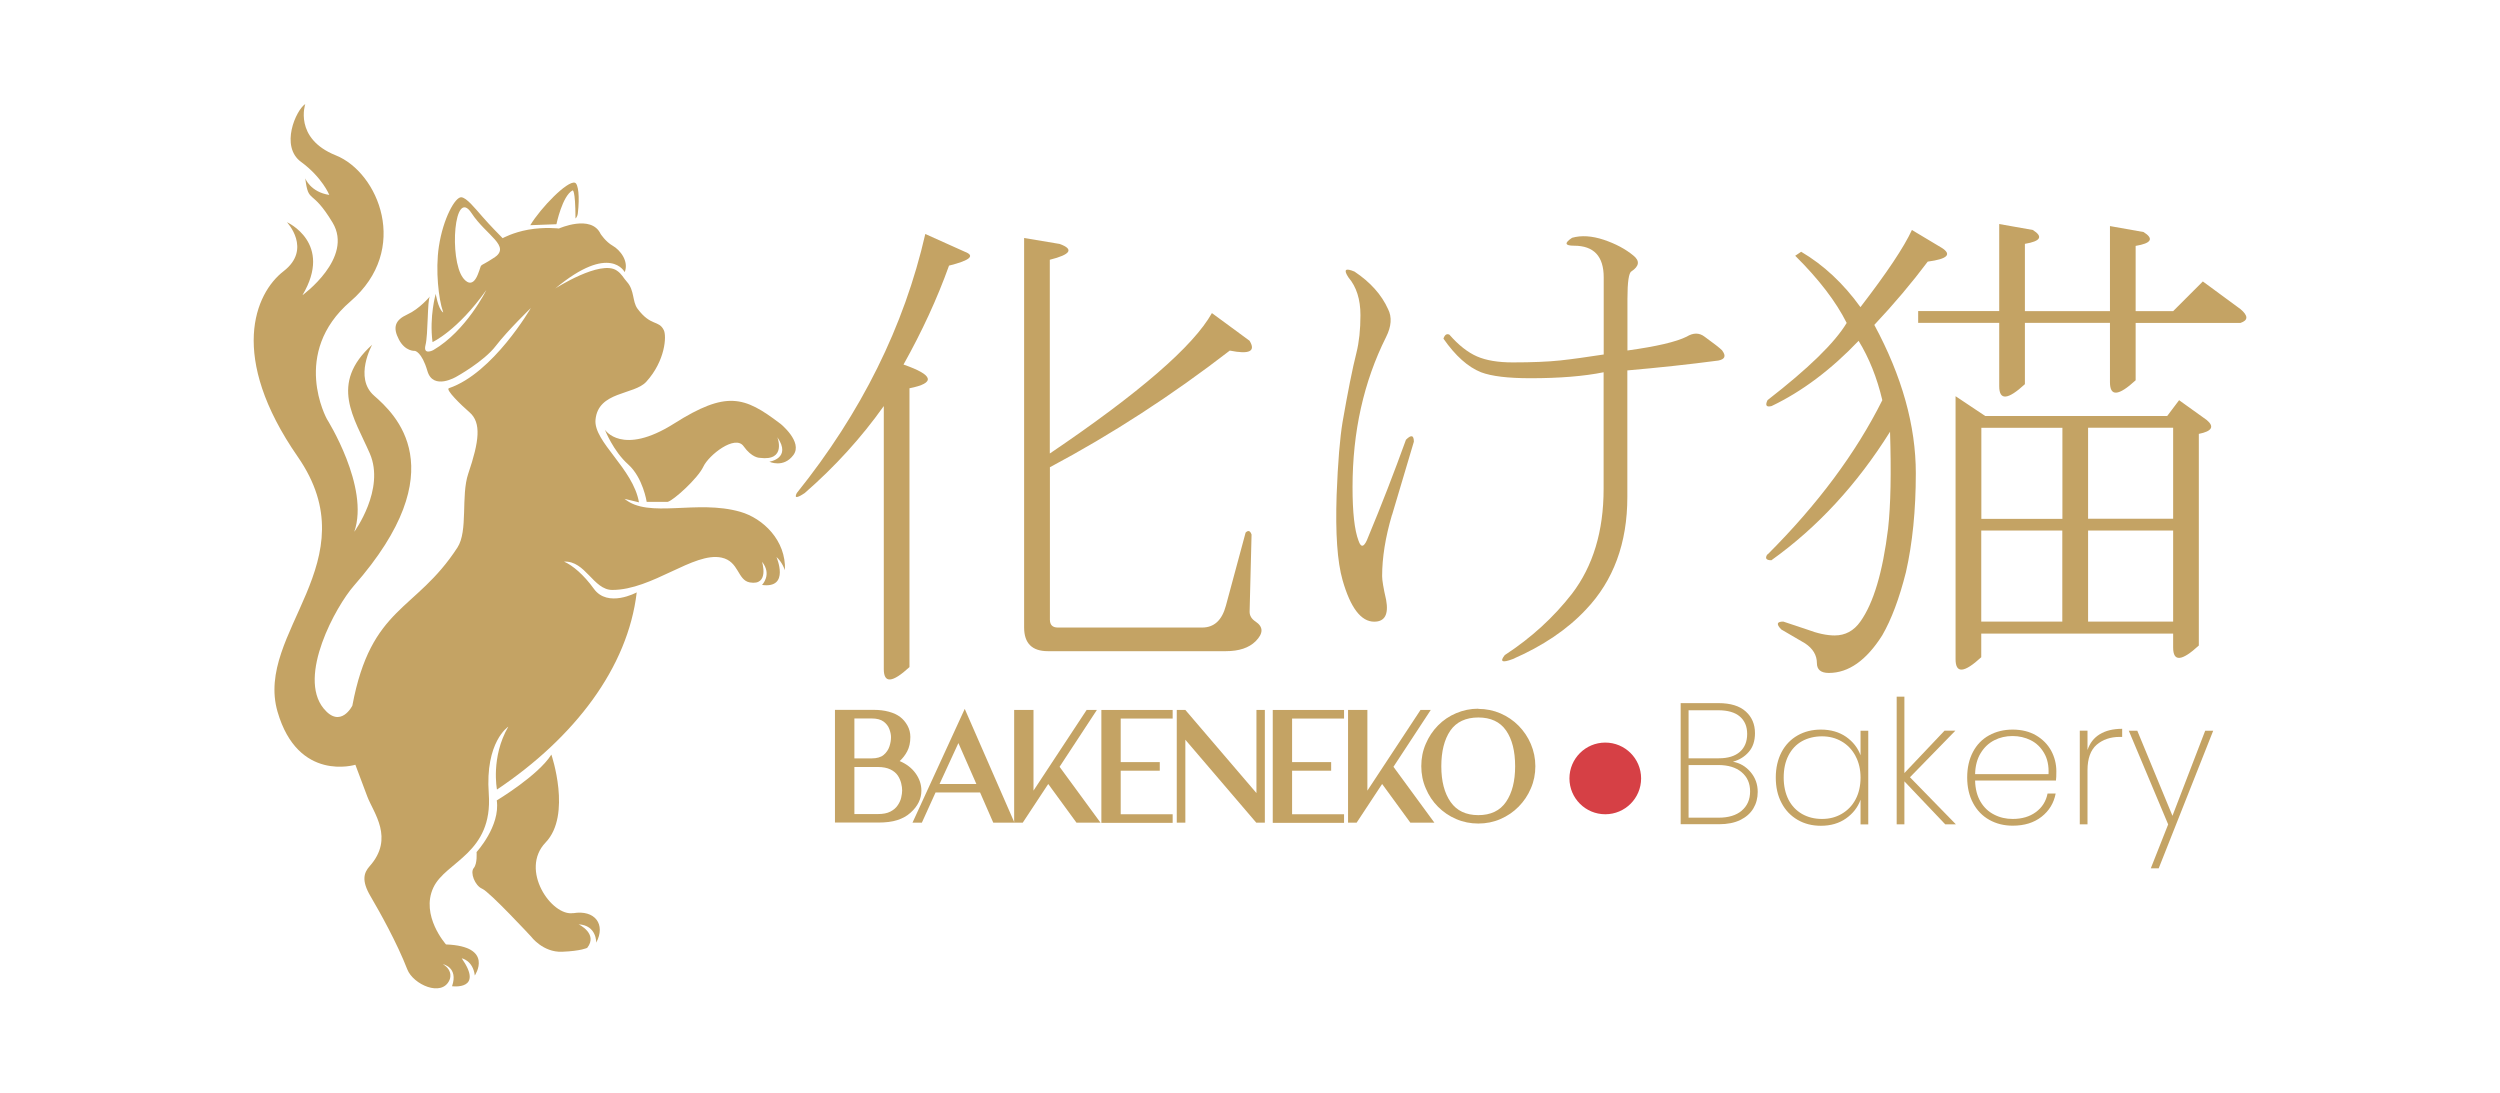
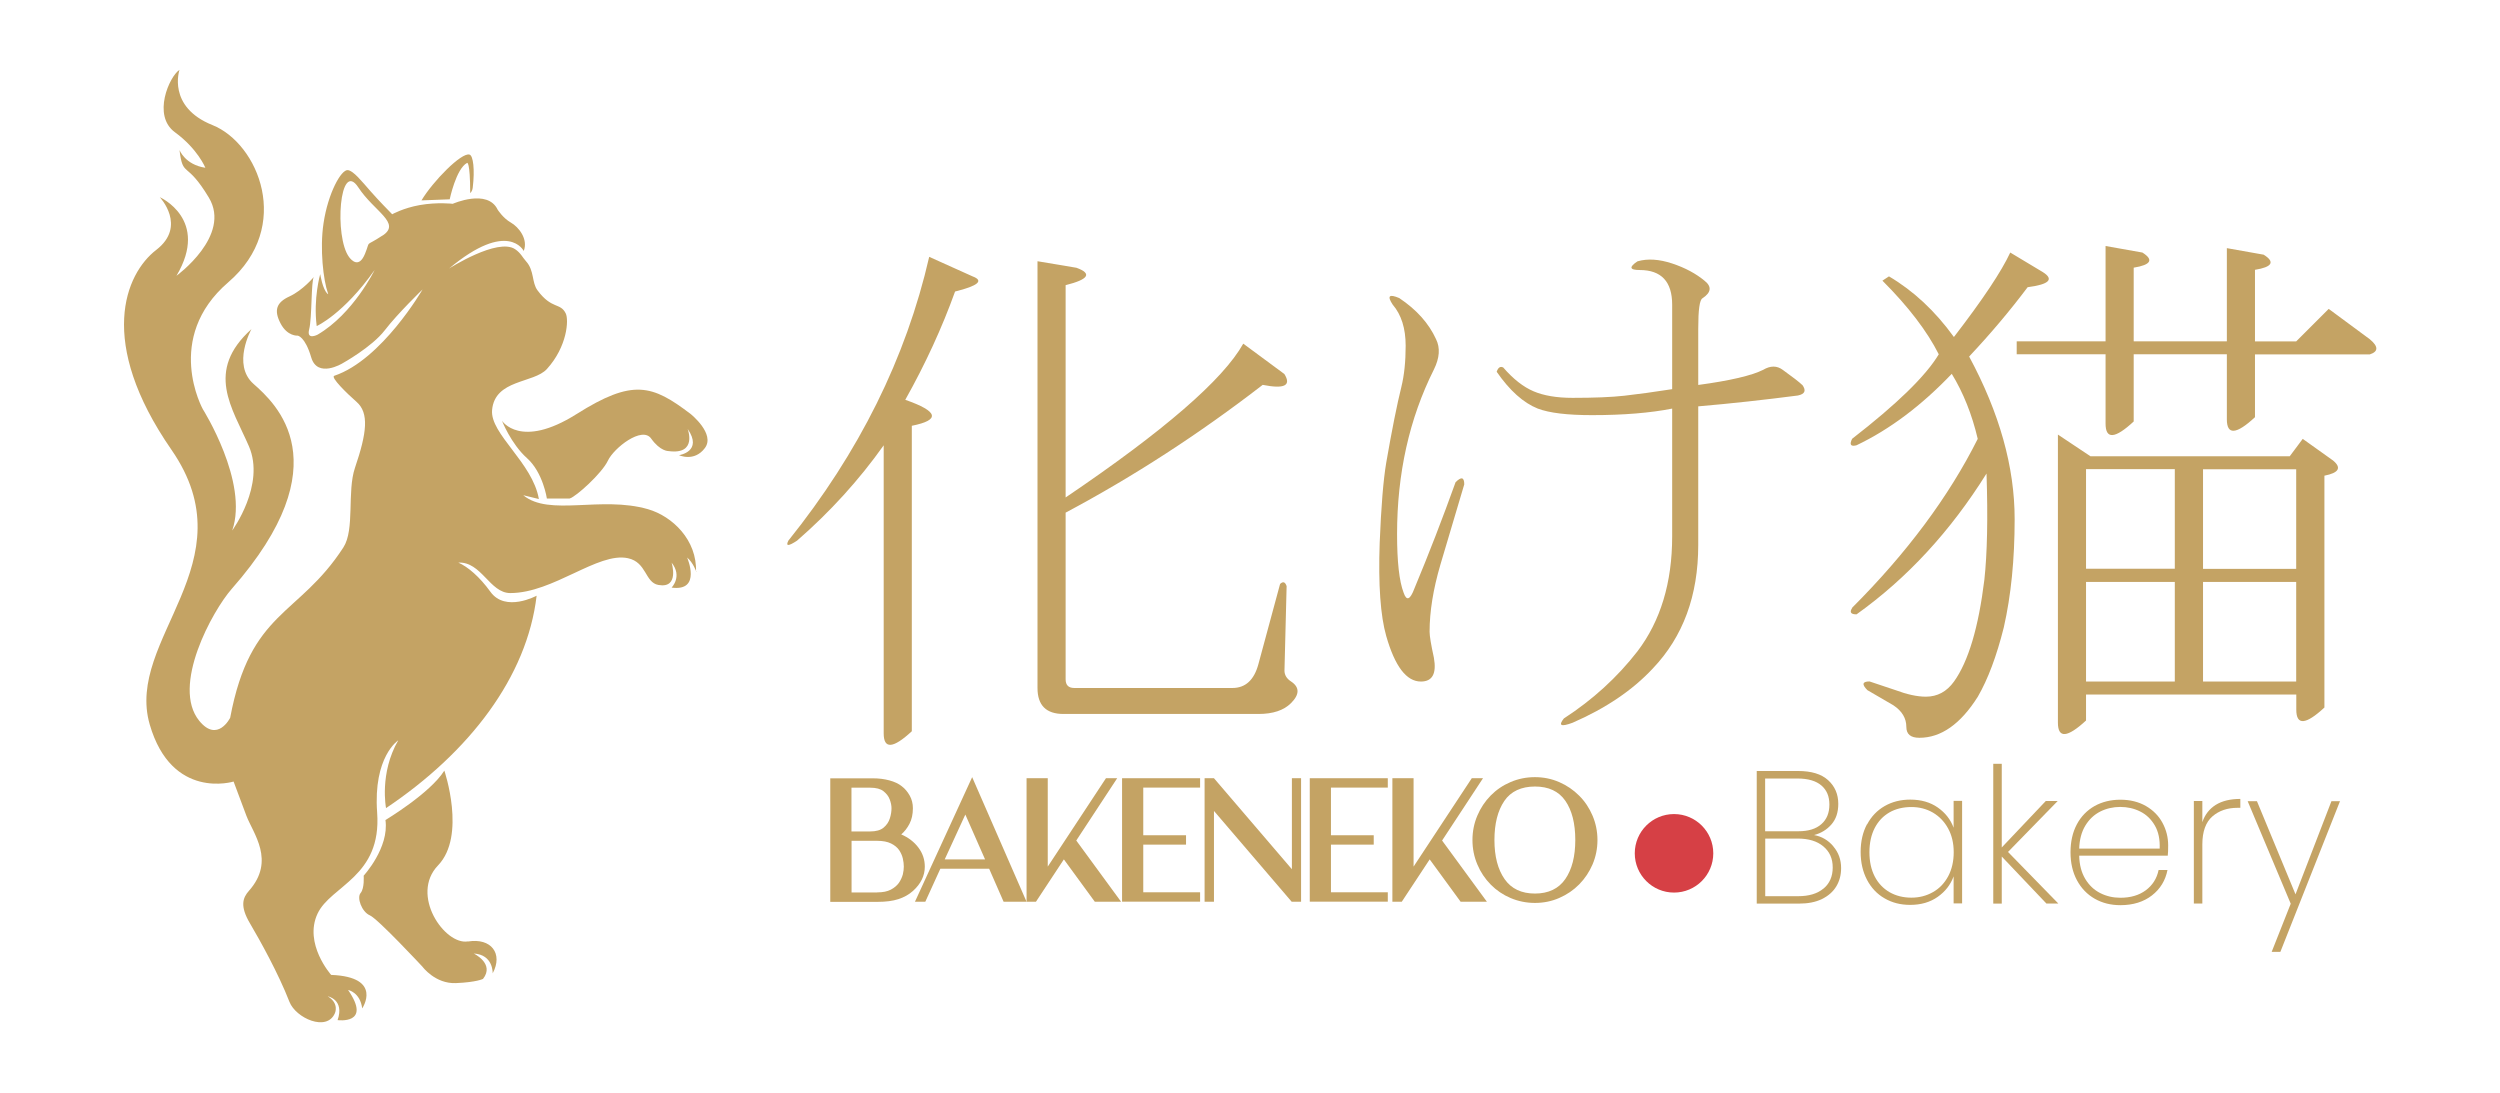
<svg xmlns="http://www.w3.org/2000/svg" id="Capa_9" data-name="Capa 9" viewBox="0 0 256 111.87">
  <defs>
    <style>
      .cls-1 {
        fill: #d64045;
      }

      .cls-2 {
        fill: #c4a364;
      }
    </style>
  </defs>
  <g>
-     <path class="cls-2" d="M58.63,19.5s.29-.21.3,2.87c0,0,.19-.13.24-.53.2-1.69.05-3.03-.3-3.13-.77-.23-3.49,2.56-4.57,4.35l2.68-.1s.6-2.91,1.65-3.46Z" />
-     <path class="cls-2" d="M80.38,58.39c.12-3.05-2.24-5.31-4.57-5.98-4.48-1.29-9.37.73-11.86-1.33l1.48.36c-.59-3.46-4.66-6.2-4.45-8.46.27-2.93,3.96-2.52,5.2-3.89,1.94-2.13,2.1-4.68,1.79-5.29-.52-1.05-1.32-.35-2.69-2.19-.55-.75-.29-1.88-1.09-2.76-.35-.38-.51-.8-1.04-1.15-1.66-1.13-6.29,1.84-6.29,1.84,5.63-4.69,7.11-1.67,7.11-1.67.45-1.13-.48-2.28-1.22-2.7-.74-.42-1.25-1.22-1.25-1.22-.96-2.03-4.27-.55-4.27-.55,0,0-1.44-.18-3.14.12-1.56.28-2.62.87-2.62.87-.38-.39-1.24-1.25-2.06-2.19-.82-.93-1.62-1.94-2.16-2-.63-.07-1.88,2.18-2.31,5.05-.37,2.44-.01,5.44.41,6.62.06.16.03.14-.03.08-.47-.41-.7-1.86-.7-1.86,0,0-.67,2.3-.33,4.94,0,0,2.54-1.14,5.51-5.33,0,0-2.03,4.16-5.43,6.15,0,0-1.07.57-.8-.51.28-1.07.18-4.63.45-4.98,0,0-1.05,1.27-2.31,1.84-1.27.58-1.51,1.33-.86,2.57.65,1.24,1.63,1.16,1.63,1.16,0,0,.7.06,1.29,2.07s2.97.57,2.97.57c0,0,2.8-1.54,4.03-3.15,1.23-1.6,3.59-3.88,3.59-3.88,0,0-3.86,6.68-8.39,8.21-.39.13,1.23,1.71,2.12,2.48,1.21,1.06.99,2.94-.14,6.27-.77,2.27,0,5.87-1.11,7.57-4.29,6.61-8.83,5.93-10.76,16.19,0,0-1.2,2.41-2.94.29-2.7-3.3,1.26-10.47,3.09-12.56,10.51-11.96,4.15-17.65,2.07-19.48s-.19-5.21-.19-5.21c-4.44,4-1.83,7.48-.24,11.14,1.59,3.67-1.59,8.01-1.59,8.01,1.59-4.58-2.8-11.53-2.8-11.53,0,0-3.76-6.75,2.41-12.06,6.17-5.31,2.85-13.21-1.5-14.95-4.34-1.74-3.13-5.26-3.13-5.26-.96.63-2.6,4.34-.43,5.93,2.17,1.59,2.89,3.38,2.89,3.38-1.93-.29-2.46-1.69-2.46-1.69.34,2.7.63.92,2.8,4.53,2.17,3.62-3.09,7.43-3.09,7.43,3.18-5.35-1.59-7.48-1.59-7.48,0,0,2.6,2.75-.34,5.02-2.94,2.27-5.67,8.73,1.45,19,7.44,10.74-4.43,17.97-2.07,26.11,2.1,7.25,7.97,5.43,7.97,5.43,0,0,.91,2.44,1.22,3.25.63,1.67,2.8,4.27.24,7.14-.58.66-.87,1.45.1,3.09.96,1.64,2.7,4.75,3.76,7.48.6,1.54,3.54,2.87,4.32,1.08,0,0,.46-.92-.68-1.62,0,0,1.61.31.94,2.26,0,0,3.3.45.99-2.86,0,0,1.15.21,1.34,1.76,0,0,2.03-2.99-2.95-3.18,0,0-2.64-2.96-1.29-5.83,1.26-2.68,6.11-3.48,5.67-9.6-.39-5.33,2-6.87,2-6.87-1.81,3.13-1.16,6.44-1.16,6.44,7.94-5.32,13.41-12.49,14.31-20.19,0,0-2.96,1.62-4.39-.37-1.03-1.43-2.16-2.39-3.05-2.78,2.2-.11,2.99,2.9,4.94,2.9,4.1,0,8.34-3.92,11.19-3.31,1.8.39,1.61,2.31,2.89,2.54,2.04.36,1.25-2.12,1.25-2.12,1.06,1.32,0,2.38,0,2.38,2.89.39,1.48-2.86,1.48-2.86.58.49.87,1.35.87,1.35ZM50.59,26.39c-1.8,1.19-1.09.32-1.67,1.74-.58,1.41-1.28.63-1.51.32-1.43-1.91-.92-9.37.88-6.62,1.5,2.29,4.1,3.38,2.3,4.57Z" />
-     <path class="cls-2" d="M79.88,43.37c-3.67-2.8-5.5-3.38-10.85,0-5.35,3.38-7.09.63-7.09.63,0,0,.85,2.19,2.38,3.55,1.53,1.37,1.9,3.84,1.9,3.84h2.15c.59-.14,3.09-2.4,3.65-3.6s3.26-3.31,4.12-2.1c.86,1.21,1.64,1.19,1.64,1.19,2.8.38,1.82-2.11,1.82-2.11,1.5,2.17-.82,2.51-.82,2.51,0,0,1.45.68,2.46-.68,1.01-1.35-1.35-3.23-1.35-3.23Z" />
-     <path class="cls-2" d="M58.7,93.5c-2.2.37-5.53-4.42-2.83-7.23,2.7-2.81.59-9,.59-9-1.35,2.15-5.59,4.69-5.59,4.69.37,2.64-2.07,5.29-2.07,5.29,0,0,.1,1.19-.29,1.64-.39.45.11,1.8.87,2.12s5,4.89,5,4.89c0,0,1.21,1.64,3.18,1.56s2.57-.4,2.57-.4c1.14-1.45-.88-2.41-.88-2.41,1.88.11,1.8,1.88,1.8,1.88,1.01-1.88-.14-3.39-2.35-3.02Z" />
+     <path class="cls-2" d="M47.83,16.68s.31-.22.32,3.09c0,0,.21-.14.26-.57.22-1.82.05-3.26-.33-3.37-.83-.25-3.76,2.75-4.92,4.69l2.89-.11s.65-3.13,1.78-3.73Z" />
+     <path class="cls-2" d="M71.27,58.58c.13-3.28-2.42-5.72-4.92-6.44-4.83-1.39-10.1.78-12.77-1.43l1.6.39c-.64-3.73-5.02-6.67-4.79-9.12.29-3.15,4.27-2.72,5.61-4.19,2.09-2.3,2.26-5.04,1.93-5.7-.56-1.13-1.42-.38-2.89-2.36-.6-.8-.31-2.02-1.17-2.97-.37-.41-.55-.86-1.12-1.24-1.79-1.21-6.77,1.98-6.77,1.98,6.06-5.06,7.65-1.8,7.65-1.8.48-1.21-.52-2.46-1.32-2.91-.8-.45-1.35-1.32-1.35-1.32-1.04-2.18-4.6-.6-4.6-.6,0,0-1.55-.19-3.38.13-1.68.3-2.82.94-2.82.94-.41-.42-1.33-1.35-2.22-2.36-.89-1.01-1.74-2.09-2.32-2.16-.68-.08-2.03,2.35-2.49,5.44-.4,2.63-.01,5.86.44,7.13.06.17.03.15-.03.09-.51-.44-.75-2.01-.75-2.01,0,0-.72,2.48-.36,5.32,0,0,2.74-1.22,5.93-5.74,0,0-2.18,4.48-5.84,6.62,0,0-1.16.61-.86-.55.3-1.16.19-4.99.48-5.36,0,0-1.13,1.36-2.49,1.99-1.36.62-1.62,1.43-.92,2.77.7,1.34,1.75,1.25,1.75,1.25,0,0,.75.06,1.39,2.23s3.19.61,3.19.61c0,0,3.01-1.66,4.34-3.39s3.87-4.18,3.87-4.18c0,0-4.16,7.2-9.04,8.84-.42.14,1.33,1.84,2.28,2.67,1.3,1.14,1.06,3.17-.16,6.75-.83,2.44,0,6.32-1.19,8.16-4.62,7.12-9.51,6.39-11.59,17.44,0,0-1.29,2.6-3.16.32-2.91-3.55,1.35-11.28,3.32-13.52,11.33-12.88,4.47-19.01,2.23-20.99s-.21-5.61-.21-5.61c-4.78,4.31-1.97,8.05-.26,12,1.71,3.95-1.71,8.62-1.71,8.62,1.71-4.94-3.01-12.42-3.01-12.42,0,0-4.05-7.27,2.6-12.99,6.65-5.71,3.07-14.23-1.61-16.1-4.68-1.87-3.38-5.66-3.38-5.66-1.04.68-2.81,4.68-.47,6.39,2.34,1.71,3.12,3.64,3.12,3.64-2.08-.31-2.65-1.82-2.65-1.82.36,2.91.68.99,3.01,4.88,2.34,3.9-3.32,8-3.32,8,3.43-5.77-1.71-8.05-1.71-8.05,0,0,2.81,2.96-.36,5.4-3.17,2.44-6.11,9.4,1.56,20.47,8.01,11.57-4.77,19.36-2.23,28.12,2.26,7.81,8.59,5.85,8.59,5.85,0,0,.98,2.63,1.31,3.5.68,1.8,3.01,4.6.26,7.69-.63.71-.94,1.56.1,3.32,1.04,1.77,2.91,5.12,4.05,8.05.65,1.66,3.82,3.09,4.65,1.17,0,0,.49-.99-.73-1.74,0,0,1.74.33,1.01,2.44,0,0,3.55.49,1.07-3.09,0,0,1.24.23,1.45,1.89,0,0,2.18-3.22-3.18-3.43,0,0-2.84-3.19-1.39-6.28,1.36-2.88,6.58-3.75,6.1-10.34-.42-5.74,2.16-7.4,2.16-7.4-1.95,3.37-1.25,6.94-1.25,6.94,8.55-5.73,14.45-13.45,15.42-21.75,0,0-3.19,1.74-4.73-.4-1.11-1.54-2.32-2.57-3.29-2.99,2.37-.12,3.22,3.12,5.32,3.12,4.41,0,8.98-4.23,12.05-3.57,1.94.42,1.73,2.49,3.12,2.74,2.2.39,1.35-2.29,1.35-2.29,1.14,1.42,0,2.56,0,2.56,3.12.42,1.59-3.08,1.59-3.08.63.53.94,1.45.94,1.45ZM39.18,24.11c-1.94,1.28-1.18.35-1.8,1.87-.62,1.52-1.38.68-1.63.35-1.54-2.06-.99-10.1.95-7.13,1.62,2.47,4.42,3.64,2.48,4.92Z" />
+     <path class="cls-2" d="M70.73,42.4c-3.95-3.01-5.92-3.64-11.69,0-5.77,3.64-7.64.68-7.64.68,0,0,.92,2.36,2.56,3.83,1.65,1.47,2.04,4.14,2.04,4.14h2.32c.64-.16,3.32-2.58,3.93-3.88s3.51-3.57,4.43-2.26c.93,1.31,1.77,1.28,1.77,1.28,3.01.41,1.96-2.28,1.96-2.28,1.61,2.34-.88,2.7-.88,2.7,0,0,1.56.73,2.65-.73,1.09-1.45-1.45-3.48-1.45-3.48Z" />
+     <path class="cls-2" d="M47.91,96.4c-2.37.4-5.96-4.76-3.05-7.79,2.91-3.03.64-9.7.64-9.7-1.45,2.32-6.03,5.06-6.03,5.06.4,2.84-2.23,5.7-2.23,5.7,0,0,.1,1.28-.31,1.77-.42.48.12,1.94.94,2.29s5.39,5.26,5.39,5.26c0,0,1.3,1.77,3.43,1.68,2.13-.09,2.77-.43,2.77-.43,1.23-1.56-.95-2.6-.95-2.6,2.03.12,1.94,2.03,1.94,2.03,1.09-2.03-.16-3.65-2.53-3.26Z" />
  </g>
  <g>
    <g>
-       <path class="cls-2" d="M97.18,27.2c-1.21,3.38-2.77,6.75-4.66,10.13,3.1,1.08,3.31,1.89.61,2.43v28.55c-1.76,1.62-2.63,1.69-2.63.2v-26.93c-2.3,3.24-5,6.21-8.1,8.91-.81.54-1.08.54-.81,0,6.61-8.23,11-17.08,13.16-26.53l4.05,1.82c1.08.41.54.88-1.62,1.42ZM107.51,47.86v15.59c0,.54.27.81.81.81h14.78c1.22,0,2.03-.74,2.43-2.23l2.02-7.49c.27-.27.47-.2.61.2l-.2,7.9c0,.41.2.74.61,1.01.81.54.81,1.21,0,2.02-.68.67-1.69,1.01-3.04,1.01h-18.23c-1.62,0-2.43-.81-2.43-2.43V24.37l3.64.61c1.48.54,1.14,1.08-1.01,1.62v19.84c9.18-6.21,14.71-11,16.6-14.38l3.85,2.83c.67,1.08,0,1.42-2.02,1.01-5.94,4.59-12.08,8.57-18.43,11.95Z" />
-       <path class="cls-2" d="M142.54,52.72c-.68,2.3-1.01,4.39-1.01,6.28,0,.41.13,1.22.41,2.43.27,1.49-.14,2.23-1.22,2.23-1.35,0-2.43-1.42-3.24-4.25-.54-1.89-.74-4.79-.61-8.71.13-3.37.34-5.87.61-7.49.54-3.1,1.01-5.47,1.42-7.09.27-1.08.41-2.36.41-3.85,0-1.62-.41-2.9-1.22-3.85-.54-.81-.34-1.01.61-.61,1.62,1.08,2.77,2.36,3.44,3.85.41.81.34,1.76-.2,2.84-2.3,4.59-3.44,9.72-3.44,15.39,0,2.57.2,4.39.61,5.47.27.81.61.68,1.01-.41,1.35-3.24,2.63-6.55,3.85-9.92.54-.54.81-.47.81.2-.68,2.3-1.42,4.79-2.23,7.49ZM176.36,35.91c.41.54.27.88-.4,1.01-3.11.41-6.21.74-9.32,1.01v12.96c0,4.73-1.42,8.57-4.25,11.54-1.89,2.02-4.39,3.71-7.49,5.06-1.08.41-1.35.27-.81-.41,2.7-1.76,4.99-3.85,6.88-6.28,2.16-2.83,3.24-6.41,3.24-10.73v-11.95c-2.02.41-4.52.61-7.49.61-2.3,0-3.98-.2-5.06-.61-1.35-.54-2.63-1.69-3.85-3.44.13-.41.34-.54.61-.41.94,1.08,1.89,1.82,2.83,2.23.94.41,2.16.61,3.65.61,2.02,0,3.64-.07,4.86-.2,1.22-.13,2.7-.34,4.46-.61v-7.9c0-2.16-1.01-3.24-3.04-3.24-.95,0-1.01-.27-.2-.81.94-.27,2.03-.2,3.24.2,1.22.41,2.23.95,3.04,1.62.67.54.61,1.08-.2,1.62-.27.14-.41,1.08-.41,2.83v5.27c2.97-.41,4.99-.88,6.07-1.42.67-.41,1.28-.41,1.82,0,.94.68,1.55,1.15,1.82,1.42Z" />
-       <path class="cls-2" d="M181.01,56.77c5.13-5.13,9.04-10.39,11.74-15.79-.54-2.29-1.35-4.32-2.43-6.08-2.83,2.97-5.81,5.2-8.91,6.68-.54.14-.68-.07-.41-.61,4.18-3.24,6.88-5.87,8.1-7.9-1.08-2.16-2.83-4.46-5.27-6.88l.61-.41c2.29,1.35,4.32,3.24,6.07,5.67,2.7-3.51,4.46-6.14,5.27-7.9l3.04,1.82c1.08.68.61,1.15-1.42,1.42-1.62,2.16-3.44,4.32-5.47,6.48,2.84,5.27,4.25,10.33,4.25,15.19,0,3.78-.34,7.16-1.01,10.12-.68,2.7-1.49,4.86-2.43,6.48-1.62,2.56-3.44,3.85-5.47,3.85-.81,0-1.22-.34-1.22-1.01,0-.81-.41-1.49-1.21-2.02l-2.43-1.42c-.54-.54-.47-.81.2-.81l2.43.81c1.08.41,2.03.61,2.83.61,1.08,0,1.96-.47,2.63-1.42,1.35-1.89,2.29-5.06,2.84-9.52.27-2.43.33-5.74.2-9.92-3.38,5.4-7.43,9.79-12.15,13.16-.54,0-.68-.2-.41-.61ZM218.68,31.86h3.85l3.04-3.04,3.85,2.83c.81.68.81,1.15,0,1.42h-10.73v5.87c-1.76,1.62-2.63,1.69-2.63.2v-6.08h-8.71v6.28c-1.76,1.62-2.63,1.69-2.63.2v-6.48h-8.3v-1.21h8.3v-8.91l3.44.61c1.08.68.81,1.15-.81,1.42v6.89h8.71v-8.71l3.44.61c1.08.68.81,1.15-.81,1.42v6.68ZM202.88,64.87v2.43c-1.76,1.62-2.63,1.69-2.63.2v-26.93l3.04,2.03h18.63l1.22-1.62,2.83,2.03c.81.68.54,1.15-.81,1.42v21.67c-1.76,1.62-2.63,1.69-2.63.2v-1.42h-19.64ZM211.19,43.81h-8.3v9.32h8.3v-9.32ZM202.88,63.65h8.3v-9.32h-8.3v9.32ZM213.82,53.12h8.71v-9.32h-8.71v9.32ZM222.53,63.65v-9.32h-8.71v9.32h8.71Z" />
+       <path class="cls-2" d="M97.8,29.85c-1.33,3.7-3.03,7.4-5.1,11.09,3.4,1.19,3.62,2.07.67,2.66v31.28c-1.92,1.78-2.88,1.85-2.88.22v-29.5c-2.52,3.55-5.47,6.8-8.87,9.76-.89.59-1.19.59-.89,0,7.24-9.02,12.05-18.71,14.42-29.06l4.44,2c1.18.44.59.96-1.78,1.55ZM109.12,52.48v17.08c0,.59.29.89.89.89h16.19c1.33,0,2.22-.81,2.66-2.44l2.22-8.21c.3-.29.52-.22.67.22l-.22,8.65c0,.44.22.82.67,1.11.89.59.89,1.33,0,2.22-.74.74-1.85,1.11-3.33,1.11h-19.97c-1.78,0-2.66-.89-2.66-2.66V26.75l3.99.67c1.63.59,1.25,1.19-1.11,1.78v21.74c10.05-6.8,16.12-12.05,18.19-15.75l4.21,3.11c.74,1.19,0,1.55-2.22,1.11-6.51,5.03-13.24,9.39-20.19,13.09Z" />
+       <path class="cls-2" d="M147.5,57.81c-.74,2.52-1.11,4.81-1.11,6.88,0,.44.15,1.33.44,2.66.29,1.63-.15,2.44-1.33,2.44-1.48,0-2.66-1.55-3.55-4.66-.59-2.07-.82-5.25-.67-9.54.15-3.7.37-6.43.67-8.21.59-3.4,1.11-5.99,1.55-7.76.29-1.18.44-2.59.44-4.21,0-1.78-.44-3.18-1.33-4.22-.59-.89-.37-1.11.67-.67,1.78,1.19,3.03,2.59,3.77,4.21.44.89.37,1.92-.22,3.11-2.52,5.03-3.77,10.65-3.77,16.86,0,2.81.22,4.81.67,5.99.3.89.67.74,1.11-.44,1.48-3.55,2.88-7.17,4.21-10.87.59-.59.89-.52.89.22-.74,2.52-1.55,5.25-2.44,8.21ZM184.54,39.39c.44.59.3.96-.44,1.11-3.4.44-6.8.82-10.2,1.11v14.2c0,5.18-1.55,9.39-4.66,12.65-2.07,2.22-4.81,4.07-8.21,5.55-1.19.44-1.48.3-.89-.44,2.96-1.92,5.47-4.21,7.54-6.88,2.36-3.11,3.55-7.02,3.55-11.76v-13.09c-2.22.44-4.96.67-8.21.67-2.52,0-4.36-.22-5.55-.67-1.48-.59-2.88-1.85-4.21-3.77.15-.44.37-.59.67-.44,1.03,1.19,2.07,2,3.11,2.44,1.03.44,2.36.67,3.99.67,2.22,0,3.99-.07,5.32-.22,1.33-.15,2.96-.37,4.88-.67v-8.65c0-2.36-1.11-3.55-3.33-3.55-1.04,0-1.11-.3-.22-.89,1.03-.3,2.22-.22,3.55.22,1.33.44,2.44,1.04,3.33,1.78.74.59.67,1.19-.22,1.78-.3.15-.44,1.19-.44,3.11v5.77c3.25-.44,5.47-.96,6.65-1.55.74-.44,1.4-.44,2,0,1.03.74,1.7,1.26,2,1.55Z" />
+       <path class="cls-2" d="M189.65,62.24c5.62-5.62,9.91-11.39,12.87-17.3-.59-2.51-1.48-4.73-2.66-6.66-3.11,3.26-6.36,5.7-9.76,7.32-.59.15-.74-.07-.44-.67,4.58-3.55,7.54-6.43,8.87-8.65-1.19-2.36-3.11-4.88-5.77-7.54l.67-.44c2.51,1.48,4.73,3.55,6.65,6.21,2.96-3.84,4.88-6.73,5.77-8.65l3.33,2c1.18.74.67,1.26-1.55,1.55-1.78,2.37-3.77,4.74-5.99,7.1,3.11,5.77,4.66,11.31,4.66,16.64,0,4.14-.37,7.84-1.11,11.09-.74,2.96-1.63,5.32-2.66,7.1-1.77,2.81-3.77,4.21-5.99,4.21-.89,0-1.33-.37-1.33-1.11,0-.89-.44-1.63-1.33-2.22l-2.66-1.55c-.59-.59-.52-.89.22-.89l2.66.89c1.18.44,2.22.67,3.11.67,1.18,0,2.14-.52,2.88-1.55,1.48-2.07,2.51-5.55,3.11-10.43.29-2.66.37-6.28.22-10.87-3.7,5.92-8.13,10.72-13.31,14.42-.59,0-.74-.22-.44-.67ZM230.91,34.96h4.22l3.33-3.33,4.21,3.11c.89.74.89,1.26,0,1.55h-11.76v6.43c-1.92,1.78-2.88,1.85-2.88.22v-6.66h-9.54v6.88c-1.92,1.78-2.88,1.85-2.88.22v-7.1h-9.1v-1.33h9.1v-9.76l3.77.67c1.18.74.89,1.26-.89,1.55v7.54h9.54v-9.54l3.77.67c1.18.74.89,1.26-.89,1.55v7.32ZM213.61,71.12v2.66c-1.92,1.77-2.88,1.85-2.88.22v-29.5l3.33,2.22h20.41l1.33-1.78,3.11,2.22c.89.74.59,1.26-.89,1.55v23.74c-1.92,1.78-2.88,1.85-2.88.22v-1.55h-21.52ZM222.7,48.04h-9.09v10.2h9.09v-10.2ZM213.61,69.79h9.09v-10.2h-9.09v10.2ZM225.59,58.25h9.54v-10.2h-9.54v10.2ZM235.13,69.79v-10.2h-9.54v10.2h9.54Z" />
    </g>
    <g>
-       <path class="cls-2" d="M179.26,79.06c.49.58.73,1.25.73,2.03,0,.64-.15,1.2-.45,1.7-.3.5-.75.89-1.34,1.18-.6.29-1.32.43-2.16.43h-3.94v-12.4h3.87c1.24,0,2.17.29,2.8.86s.94,1.31.94,2.22c0,.79-.21,1.43-.64,1.92-.42.49-.97.82-1.62,1,.72.13,1.32.48,1.81,1.06ZM172.9,77.65h3.11c.93,0,1.65-.22,2.15-.66.5-.44.75-1.05.75-1.83s-.25-1.35-.74-1.78-1.24-.65-2.24-.65h-3.02v4.93ZM178.35,83.01c.57-.48.86-1.13.86-1.97s-.29-1.48-.87-1.97c-.58-.49-1.38-.73-2.39-.73h-3.04v5.39h3.09c1,0,1.79-.24,2.36-.72Z" />
-       <path class="cls-2" d="M182.43,77.02c.39-.74.94-1.31,1.64-1.71.7-.4,1.5-.6,2.39-.6,1.01,0,1.87.25,2.58.74.71.5,1.2,1.13,1.48,1.89v-2.51h.79v9.59h-.79v-2.53c-.28.78-.78,1.42-1.49,1.92-.71.5-1.57.75-2.57.75-.89,0-1.69-.2-2.39-.61s-1.25-.98-1.64-1.73c-.4-.75-.59-1.62-.59-2.6s.2-1.85.59-2.6ZM190,77.4c-.35-.64-.82-1.14-1.42-1.48-.6-.35-1.27-.52-2.01-.52s-1.46.17-2.05.5-1.05.82-1.38,1.46c-.33.64-.49,1.39-.49,2.26s.17,1.62.49,2.26c.33.64.79,1.12,1.39,1.47.6.34,1.28.51,2.04.51s1.42-.17,2.02-.52,1.08-.84,1.42-1.48c.34-.64.51-1.39.51-2.23s-.17-1.57-.52-2.22Z" />
-       <path class="cls-2" d="M199.19,84.41l-4.18-4.4v4.4h-.79v-13.07h.79v7.82l4.11-4.34h1.11l-4.65,4.77,4.7,4.82h-1.09Z" />
-       <path class="cls-2" d="M210.53,79.93h-8.28c.02.86.21,1.58.56,2.17s.82,1.03,1.4,1.32c.58.3,1.21.44,1.89.44.94,0,1.73-.23,2.37-.7s1.04-1.1,1.2-1.9h.83c-.19.98-.67,1.77-1.45,2.38-.78.61-1.76.91-2.95.91-.89,0-1.69-.2-2.4-.6-.71-.4-1.26-.97-1.66-1.72-.4-.75-.6-1.62-.6-2.62s.2-1.87.59-2.61c.39-.74.94-1.31,1.65-1.7.71-.39,1.51-.59,2.42-.59s1.72.2,2.39.59c.68.4,1.19.92,1.55,1.57.35.65.53,1.36.53,2.11,0,.42-.01.74-.04.95ZM209.32,77.12c-.34-.59-.79-1.03-1.37-1.32-.58-.29-1.2-.43-1.87-.43s-1.29.14-1.86.43c-.57.29-1.04.73-1.4,1.32-.36.59-.55,1.31-.57,2.15h7.52c.04-.85-.11-1.57-.45-2.15Z" />
-       <path class="cls-2" d="M215.01,75.19c.6-.37,1.37-.56,2.3-.56v.83h-.26c-.94,0-1.72.27-2.35.8-.62.54-.94,1.41-.94,2.62v5.53h-.79v-9.59h.79v1.98c.24-.71.65-1.24,1.25-1.61Z" />
-       <path class="cls-2" d="M226.63,74.83l-5.58,14.09h-.81l1.78-4.5-4.03-9.59h.87l3.6,8.71,3.35-8.71h.81Z" />
+       <path class="cls-2" d="M187.73,86.67c.54.63.8,1.37.8,2.22,0,.7-.16,1.32-.49,1.87-.33.55-.82.98-1.47,1.3-.65.32-1.44.47-2.37.47h-4.31v-13.58h4.24c1.35,0,2.38.31,3.07.94s1.04,1.43,1.04,2.43c0,.86-.23,1.56-.7,2.1-.47.54-1.06.9-1.78,1.09.79.14,1.45.53,1.98,1.16ZM180.76,85.12h3.4c1.02,0,1.8-.24,2.35-.73.55-.48.82-1.15.82-2s-.27-1.48-.81-1.95-1.36-.72-2.46-.72h-3.31v5.4ZM186.73,90.99c.62-.52.94-1.24.94-2.16s-.32-1.62-.96-2.16c-.64-.54-1.51-.8-2.62-.8h-3.33v5.9h3.38c1.1,0,1.96-.26,2.58-.78Z" />
+       <path class="cls-2" d="M191.19,84.42c.43-.81,1.03-1.44,1.8-1.88.77-.44,1.64-.66,2.62-.66,1.11,0,2.05.27,2.82.81.77.54,1.31,1.23,1.62,2.07v-2.75h.87v10.5h-.87v-2.77c-.31.85-.85,1.55-1.63,2.1-.78.55-1.72.82-2.82.82-.98,0-1.85-.22-2.62-.67-.77-.44-1.37-1.08-1.8-1.9-.43-.82-.65-1.77-.65-2.85s.22-2.03.65-2.84ZM199.49,84.84c-.38-.7-.9-1.24-1.56-1.63-.66-.38-1.39-.57-2.21-.57s-1.6.18-2.24.55-1.15.9-1.51,1.6c-.36.7-.54,1.52-.54,2.48s.18,1.78.54,2.48c.36.7.87,1.23,1.52,1.61.65.37,1.4.56,2.23.56s1.55-.19,2.22-.57,1.18-.92,1.56-1.63c.37-.7.56-1.52.56-2.45s-.19-1.73-.57-2.43Z" />
+       <path class="cls-2" d="M209.56,92.53l-4.58-4.82v4.82h-.87v-14.32h.87v8.57l4.51-4.76h1.22l-5.09,5.22,5.15,5.28h-1.2Z" />
+       <path class="cls-2" d="M221.98,87.62h-9.07c.02.94.23,1.73.62,2.38s.9,1.13,1.53,1.45c.63.32,1.32.48,2.07.48,1.03,0,1.9-.25,2.59-.76s1.14-1.2,1.32-2.08h.91c-.21,1.07-.74,1.94-1.59,2.6-.85.66-1.93,1-3.23,1-.98,0-1.86-.22-2.63-.66-.77-.44-1.38-1.07-1.82-1.89-.44-.82-.66-1.78-.66-2.87s.22-2.05.65-2.86c.43-.81,1.04-1.43,1.81-1.87.77-.43,1.66-.65,2.65-.65s1.88.22,2.62.65c.74.43,1.31,1.01,1.69,1.72.39.72.58,1.49.58,2.31,0,.46-.01.81-.04,1.04ZM220.66,84.54c-.37-.64-.87-1.13-1.5-1.44-.63-.32-1.32-.47-2.05-.47s-1.42.16-2.04.47c-.63.32-1.14.8-1.53,1.44-.39.64-.6,1.43-.63,2.36h8.24c.04-.93-.12-1.72-.49-2.36Z" />
+       <path class="cls-2" d="M226.89,82.42c.66-.41,1.5-.61,2.52-.61v.91h-.29c-1.03,0-1.89.29-2.57.88-.68.59-1.03,1.55-1.03,2.87v6.05h-.87v-10.5h.87v2.17c.26-.77.72-1.36,1.37-1.77Z" />
+       <path class="cls-2" d="M239.62,82.03l-6.11,15.44h-.89l1.95-4.93-4.41-10.5h.95l3.95,9.54,3.68-9.54h.89Z" />
    </g>
    <g>
-       <path class="cls-2" d="M92.14,77.94c.68.29,1.22.7,1.61,1.24s.6,1.13.6,1.78c0,.84-.37,1.6-1.11,2.26-.37.34-.83.59-1.36.76s-1.18.25-1.94.25h-4.44v-11.54h3.98c.55,0,1.06.06,1.54.19.48.13.86.31,1.16.54.29.22.54.51.74.87.2.36.3.75.3,1.18,0,.57-.11,1.06-.32,1.46s-.47.73-.77,1ZM89.26,73.57h-1.77v4.09h1.75c.55,0,.97-.12,1.25-.36s.48-.53.59-.87c.11-.34.16-.65.16-.95,0-.25-.06-.52-.17-.82-.11-.3-.31-.56-.59-.77s-.69-.32-1.23-.32ZM89.89,83.36c.53,0,.95-.08,1.28-.25.33-.17.58-.38.75-.64.18-.26.3-.52.36-.79.06-.27.1-.51.1-.72,0-.23-.03-.49-.1-.76-.07-.27-.18-.54-.35-.79-.17-.25-.42-.46-.75-.62-.33-.16-.76-.25-1.29-.25h-2.4v4.82h2.4Z" />
-       <path class="cls-2" d="M101.71,84.24l-1.35-3.09h-4.56l-1.4,3.09h-.96l5.35-11.65,5.09,11.65h-2.16ZM99.98,80.28l-1.84-4.19-1.93,4.19h3.77Z" />
-       <path class="cls-2" d="M108.5,78.52l4.19,5.72h-2.46l-2.89-3.96-2.61,3.96h-.88v-11.54h1.98v8.26l5.44-8.26h1.05l-3.82,5.82Z" />
-       <path class="cls-2" d="M112.78,72.7h7.3v.88h-5.32v4.46h4v.88h-4v4.46h5.32v.88h-7.3v-11.54Z" />
-       <path class="cls-2" d="M129.52,72.7v11.54h-.88l-7.26-8.49v8.49h-.88v-11.54h.88l7.28,8.51v-8.51h.86Z" />
-       <path class="cls-2" d="M130.33,72.7h7.3v.88h-5.32v4.46h4v.88h-4v4.46h5.32v.88h-7.3v-11.54Z" />
-       <path class="cls-2" d="M142.69,78.52l4.19,5.72h-2.46l-2.89-3.96-2.61,3.96h-.88v-11.54h1.98v8.26l5.44-8.26h1.05l-3.82,5.82Z" />
-       <path class="cls-2" d="M151.38,72.59c.81,0,1.57.16,2.27.46.71.31,1.33.73,1.86,1.27s.95,1.16,1.25,1.87c.3.71.46,1.47.46,2.27s-.15,1.56-.46,2.27c-.3.71-.72,1.33-1.25,1.87s-1.15.96-1.86,1.27c-.71.31-1.47.46-2.27.46s-1.56-.15-2.27-.46c-.71-.3-1.33-.73-1.86-1.26s-.95-1.16-1.25-1.88c-.31-.71-.46-1.47-.46-2.28s.15-1.57.46-2.28c.3-.71.72-1.34,1.25-1.88s1.15-.96,1.86-1.26c.71-.3,1.46-.46,2.27-.46ZM155.15,78.47c0-1.56-.31-2.78-.93-3.67s-1.57-1.33-2.84-1.33-2.25.45-2.87,1.35c-.61.9-.92,2.12-.92,3.65s.32,2.75.95,3.65c.63.9,1.58,1.35,2.84,1.35s2.22-.45,2.84-1.36c.62-.91.93-2.12.93-3.64Z" />
+       <path class="cls-2" d="M92.28,85.44c.74.32,1.33.77,1.77,1.36s.65,1.23.65,1.95c0,.92-.4,1.75-1.21,2.48-.41.37-.91.65-1.49.84s-1.29.28-2.12.28h-4.86v-12.65h4.36c.6,0,1.17.07,1.69.21.52.14.95.34,1.27.6.32.24.59.56.81.95.22.39.33.82.33,1.3,0,.63-.12,1.16-.35,1.6s-.51.8-.85,1.09ZM89.13,80.66h-1.94v4.48h1.92c.6,0,1.06-.13,1.37-.39s.53-.58.64-.95c.12-.37.17-.72.17-1.04,0-.27-.06-.57-.18-.89-.12-.33-.34-.61-.64-.85s-.76-.36-1.35-.36ZM89.82,91.38c.58,0,1.04-.09,1.4-.28.36-.19.63-.42.83-.7.19-.28.32-.57.4-.86.07-.3.1-.56.1-.79,0-.26-.03-.53-.1-.84-.07-.3-.2-.59-.38-.86-.19-.27-.46-.5-.83-.68-.37-.18-.84-.27-1.41-.27h-2.63v5.29h2.63Z" />
+       <path class="cls-2" d="M102.77,92.34l-1.48-3.38h-5l-1.54,3.38h-1.06l5.86-12.76,5.57,12.76h-2.36ZM100.87,88l-2.02-4.59-2.11,4.59h4.13Z" />
+       <path class="cls-2" d="M110.21,86.07l4.59,6.27h-2.69l-3.17-4.34-2.86,4.34h-.96v-12.65h2.17v9.05l5.96-9.05h1.15l-4.19,6.38Z" />
+       <path class="cls-2" d="M114.9,79.69h7.99v.96h-5.82v4.88h4.38v.96h-4.38v4.88h5.82v.96h-7.99v-12.65Z" />
+       <path class="cls-2" d="M133.23,79.69v12.65h-.96l-7.96-9.3v9.3h-.96v-12.65h.96l7.98,9.32v-9.32h.94Z" />
+       <path class="cls-2" d="M134.12,79.69h7.99v.96h-5.82v4.88h4.38v.96h-4.38v4.88h5.82v.96h-7.99v-12.65Z" />
+       <path class="cls-2" d="M147.67,86.07l4.59,6.27h-2.69l-3.17-4.34-2.86,4.34h-.96v-12.65h2.17v9.05l5.96-9.05h1.15l-4.19,6.38Z" />
+       <path class="cls-2" d="M157.18,79.58c.88,0,1.71.17,2.49.51.78.34,1.45.8,2.04,1.39s1.04,1.27,1.37,2.05c.33.78.5,1.61.5,2.49s-.17,1.71-.5,2.49c-.33.77-.79,1.46-1.37,2.05s-1.26,1.05-2.04,1.39c-.77.34-1.61.51-2.49.51s-1.71-.17-2.49-.5c-.78-.33-1.46-.79-2.04-1.38s-1.04-1.27-1.37-2.06c-.33-.78-.5-1.61-.5-2.5s.17-1.72.5-2.5c.33-.78.79-1.47,1.37-2.06s1.26-1.05,2.04-1.38c.77-.33,1.6-.5,2.49-.5ZM161.31,86.02c0-1.7-.34-3.04-1.02-4.02s-1.72-1.46-3.11-1.46-2.47.49-3.14,1.48c-.67.99-1.01,2.32-1.01,4s.35,3.01,1.04,4c.69.99,1.73,1.48,3.11,1.48s2.43-.5,3.11-1.49c.68-.99,1.02-2.32,1.02-3.99Z" />
    </g>
-     <circle class="cls-1" cx="164.38" cy="79.71" r="3.67" />
+     <circle class="cls-1" cx="171.42" cy="87.38" r="4.02" />
  </g>
</svg>
